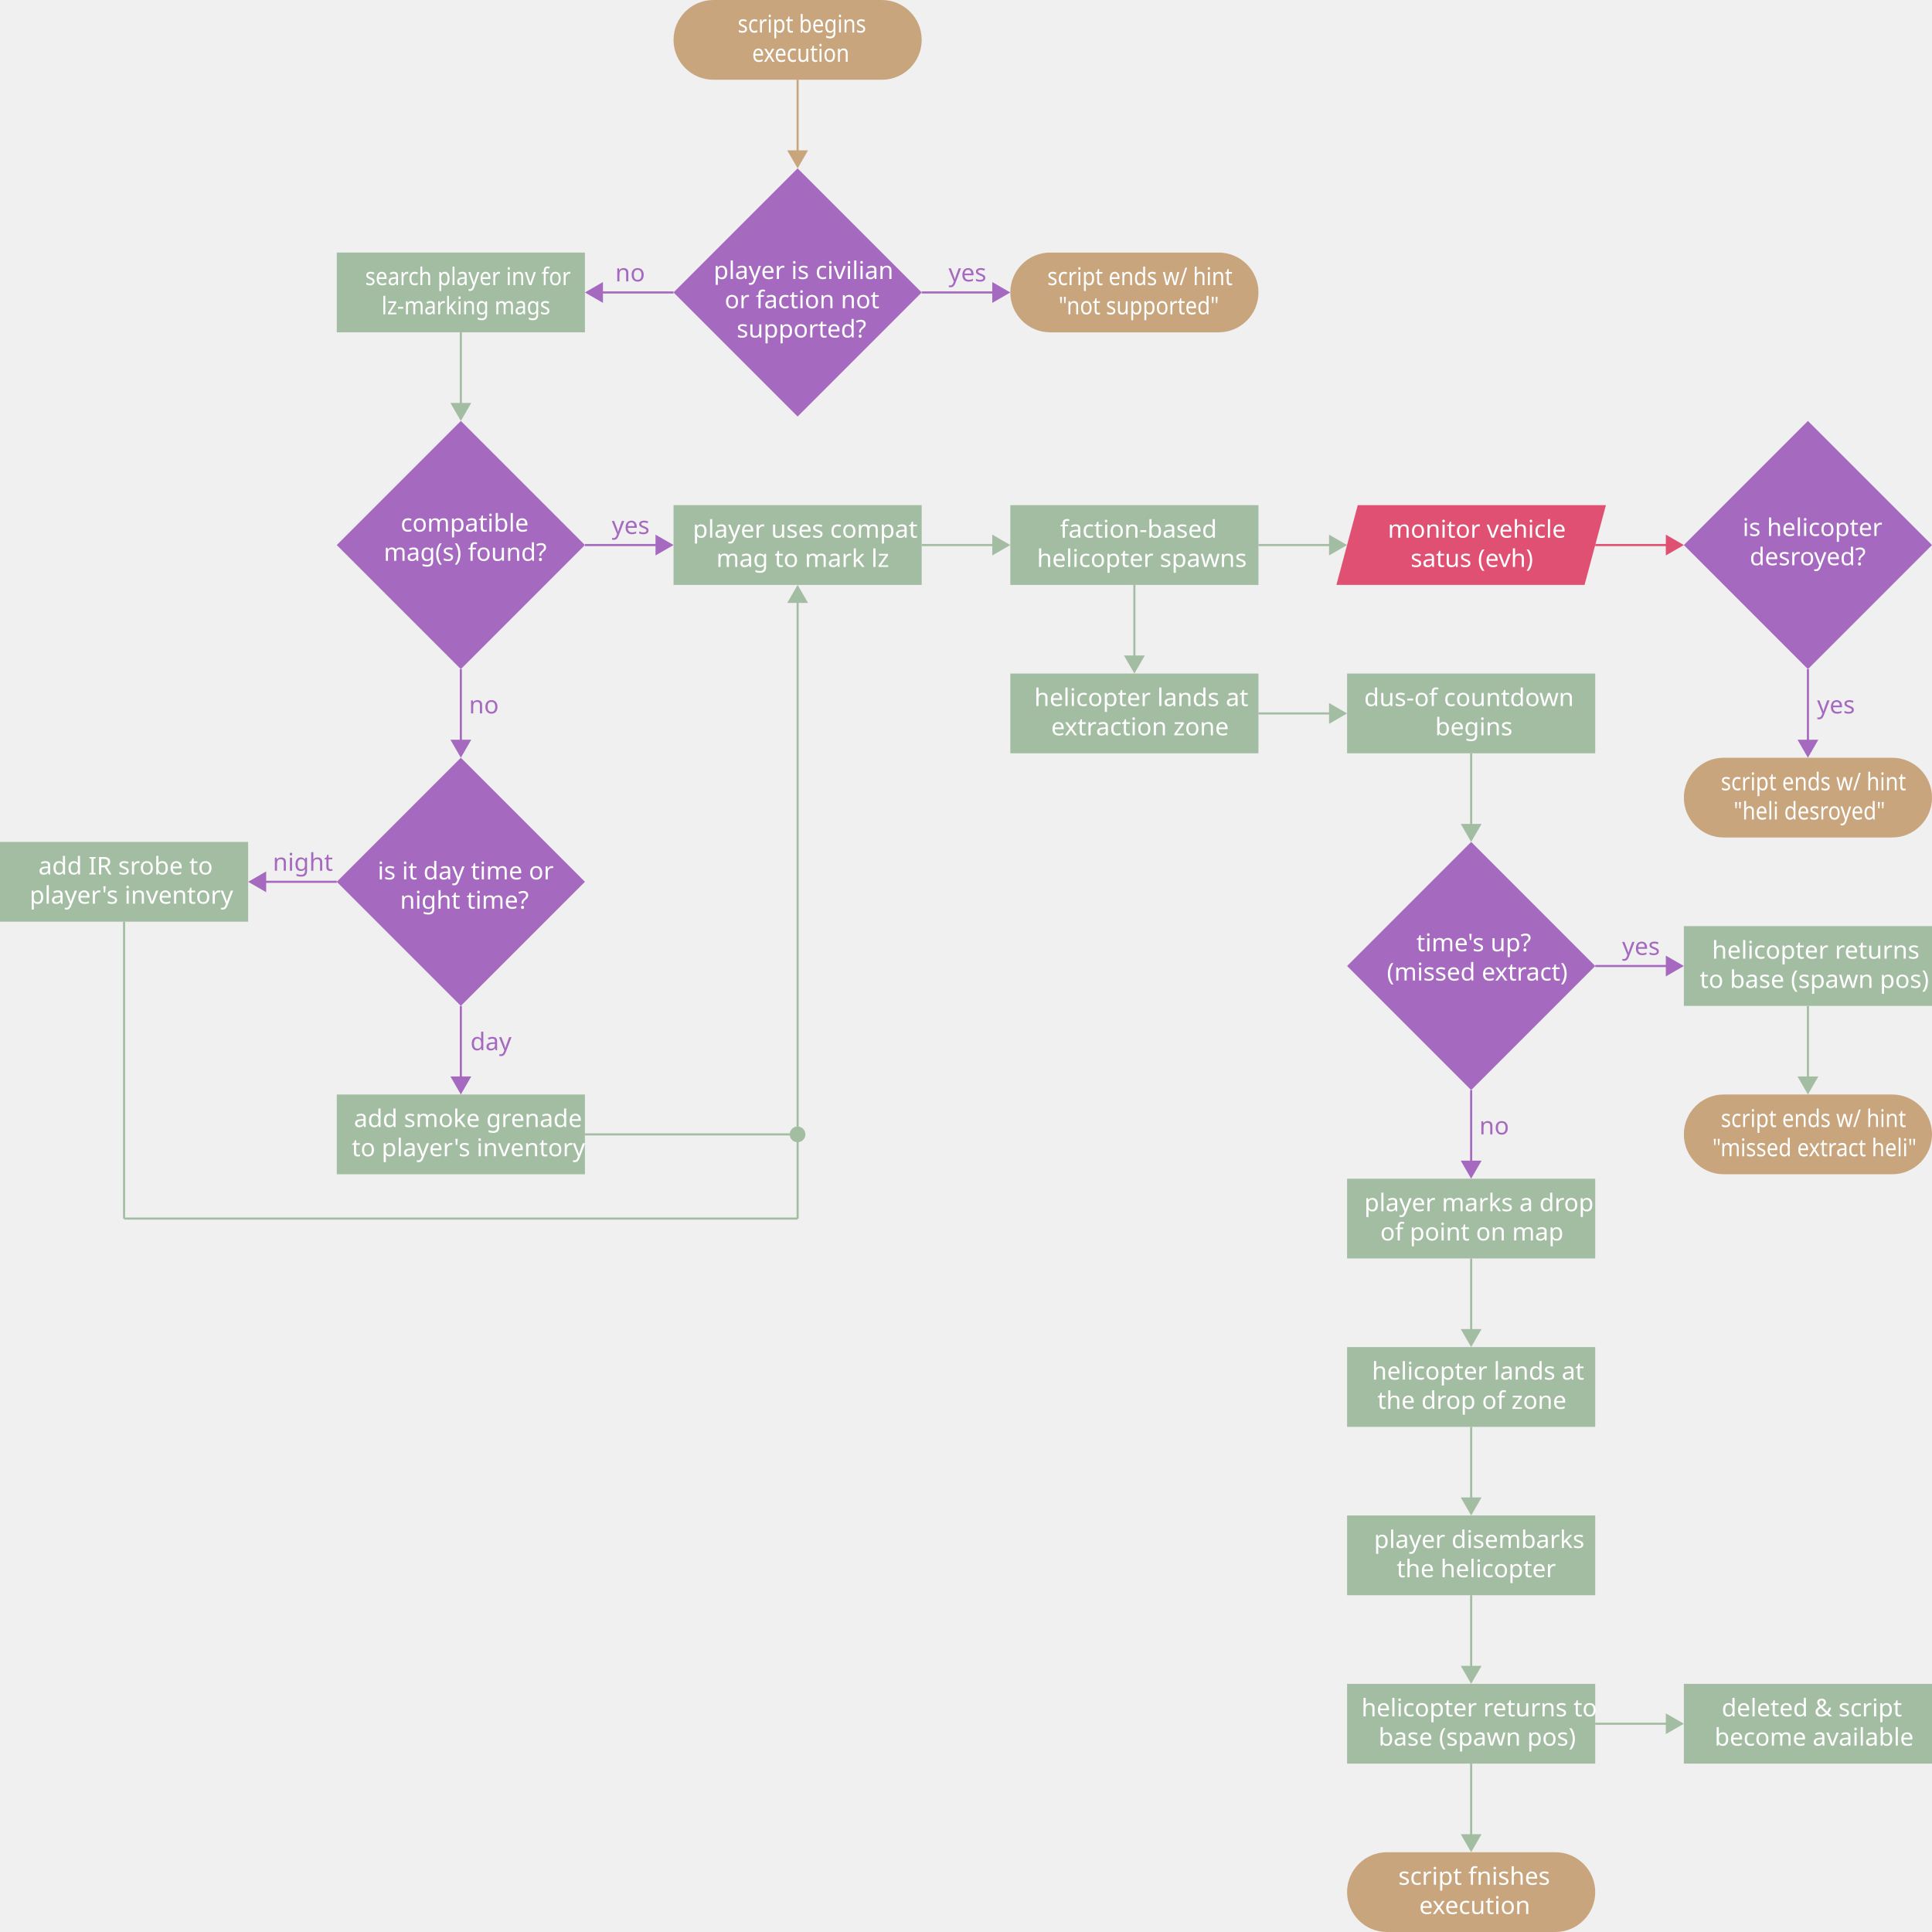
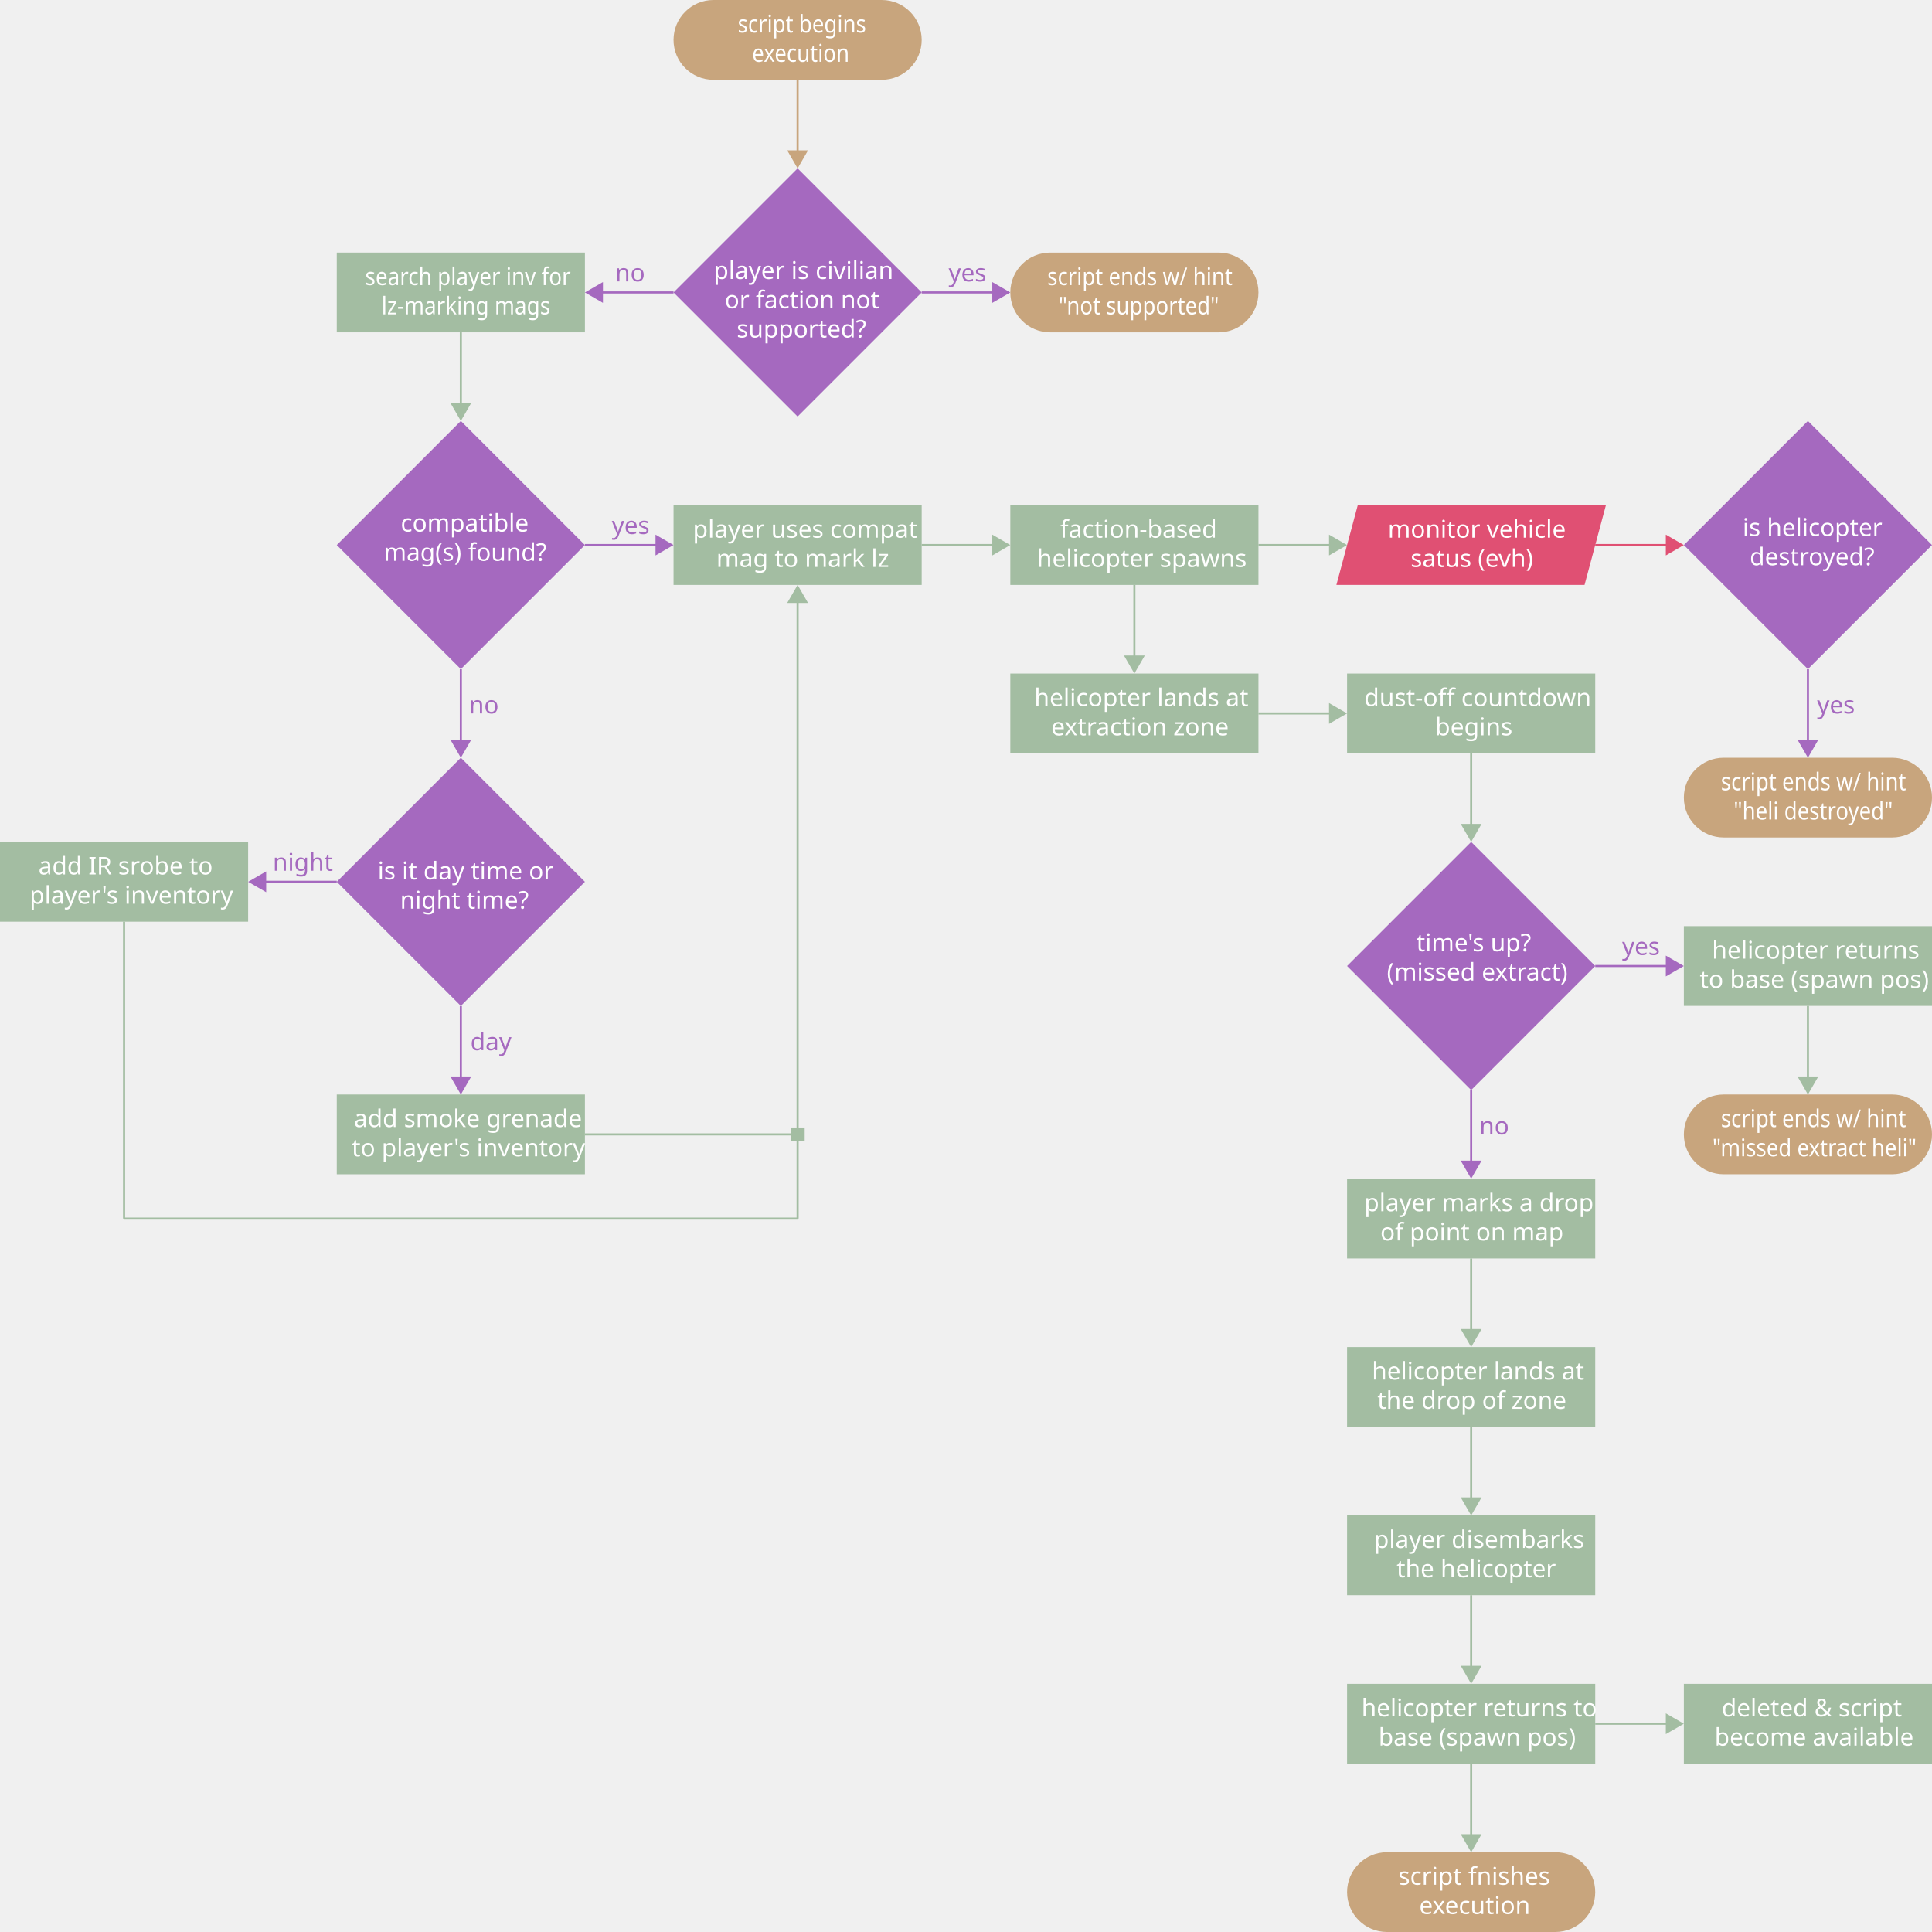
- <svg xmlns="http://www.w3.org/2000/svg" id="Layer_1" data-name="Layer 1" viewBox="0 0 462.619 462.619">
+ <svg xmlns="http://www.w3.org/2000/svg" viewBox="0 0 462.619 462.619">
  <defs>
-     <style>.cls-1,.cls-4,.cls-6,.cls-8{fill:none;stroke-miterlimit:10;stroke-width:0.5px;}.cls-1{stroke:#c8a57d;}.cls-2{fill:#c8a57d;}.cls-10,.cls-3{fill:#a569bf;}.cls-4{stroke:#a569bf;}.cls-5{fill:#a3bda2;}.cls-6{stroke:#a3bda2;}.cls-7{fill:#e05073;}.cls-8{stroke:#e05073;}.cls-10,.cls-9{font-size:5.836px;font-family:SegoeUI, Segoe UI;}.cls-9{fill:#fff;}</style>
+     <style>.a,.d,.f,.h{fill:none;stroke-miterlimit:10;stroke-width:0.5px;}.a{stroke:#c8a57d;}.b{fill:#c8a57d;}.c,.j{fill:#a569bf;}.d{stroke:#a569bf;}.e{fill:#a3bda2;}.f{stroke:#a3bda2;}.g{fill:#e05073;}.h{stroke:#e05073;}.i,.j{font-size:5.836px;font-family:SegoeUI, Segoe UI;}.i{fill:#fff;}</style>
  </defs>
-   <line class="cls-1" x1="190.99" y1="19.099" x2="190.99" y2="36.732" />
-   <polygon class="cls-2" points="188.496 36.003 190.989 40.32 193.482 36.003 188.496 36.003" />
-   <rect class="cls-2" x="161.28" width="59.419" height="19.099" rx="9.549" />
-   <rect class="cls-3" x="172.024" y="52.205" width="42.016" height="42.016" transform="translate(2.726 154.754) rotate(-45)" />
-   <line class="cls-4" x1="220.699" y1="70.029" x2="238.332" y2="70.029" />
-   <polygon class="cls-3" points="237.603 72.523 241.92 70.03 237.603 67.537 237.603 72.523" />
-   <rect class="cls-2" x="241.92" y="60.48" width="59.419" height="19.099" rx="9.549" />
-   <line class="cls-4" x1="161.28" y1="70.029" x2="143.647" y2="70.029" />
-   <polygon class="cls-3" points="144.376 67.536 140.059 70.029 144.376 72.522 144.376 67.536" />
-   <rect class="cls-5" x="80.64" y="60.48" width="59.419" height="19.099" />
-   <line class="cls-6" x1="110.349" y1="79.579" x2="110.349" y2="97.212" />
-   <polygon class="cls-5" points="107.856 96.483 110.349 100.8 112.842 96.483 107.856 96.483" />
-   <rect class="cls-3" x="91.384" y="112.685" width="42.016" height="42.016" transform="translate(-63.659 115.447) rotate(-45)" />
-   <line class="cls-4" x1="140.059" y1="130.51" x2="157.692" y2="130.51" />
-   <polygon class="cls-3" points="156.963 133.003 161.28 130.51 156.963 128.017 156.963 133.003" />
-   <line class="cls-6" x1="220.699" y1="130.51" x2="238.332" y2="130.51" />
-   <polygon class="cls-5" points="237.603 133.003 241.92 130.51 237.603 128.017 237.603 133.003" />
-   <rect class="cls-5" x="161.28" y="120.96" width="59.419" height="19.099" />
-   <rect class="cls-5" x="241.92" y="120.96" width="59.419" height="19.099" />
-   <line class="cls-6" x1="301.339" y1="130.51" x2="318.972" y2="130.51" />
-   <polygon class="cls-5" points="318.243 133.003 322.56 130.51 318.243 128.017 318.243 133.003" />
-   <polygon class="cls-7" points="379.42 140.059 320.001 140.059 325.119 120.96 384.538 120.96 379.42 140.059" />
-   <rect class="cls-3" x="413.944" y="112.685" width="42.016" height="42.016" transform="translate(30.817 343.532) rotate(-45)" />
-   <line class="cls-8" x1="381.979" y1="130.51" x2="399.612" y2="130.51" />
-   <polygon class="cls-7" points="398.883 133.003 403.2 130.51 398.883 128.017 398.883 133.003" />
-   <line class="cls-4" x1="432.91" y1="160.219" x2="432.91" y2="177.852" />
-   <polygon class="cls-3" points="430.416 177.123 432.909 181.44 435.402 177.123 430.416 177.123" />
-   <rect class="cls-2" x="403.2" y="181.44" width="59.419" height="19.099" rx="9.549" />
-   <line class="cls-6" x1="271.63" y1="140.059" x2="271.63" y2="157.692" />
-   <polygon class="cls-5" points="269.136 156.963 271.629 161.28 274.122 156.963 269.136 156.963" />
-   <rect class="cls-5" x="241.92" y="161.28" width="59.419" height="19.099" />
-   <line class="cls-6" x1="301.339" y1="170.83" x2="318.972" y2="170.83" />
-   <polygon class="cls-5" points="318.243 173.323 322.56 170.83 318.243 168.337 318.243 173.323" />
-   <rect class="cls-5" x="322.56" y="161.28" width="59.419" height="19.099" />
-   <line class="cls-6" x1="352.27" y1="180.379" x2="352.27" y2="198.012" />
-   <polygon class="cls-5" points="349.776 197.283 352.269 201.6 354.762 197.283 349.776 197.283" />
-   <rect class="cls-3" x="333.304" y="213.485" width="42.016" height="42.016" transform="translate(-64.079 316.034) rotate(-45)" />
-   <line class="cls-4" x1="381.979" y1="231.31" x2="399.612" y2="231.31" />
-   <polygon class="cls-3" points="398.883 233.803 403.2 231.31 398.883 228.817 398.883 233.803" />
-   <rect class="cls-5" x="403.2" y="221.76" width="59.419" height="19.099" />
-   <line class="cls-6" x1="432.91" y1="240.859" x2="432.91" y2="258.492" />
-   <polygon class="cls-5" points="430.416 257.763 432.909 262.08 435.402 257.763 430.416 257.763" />
-   <rect class="cls-2" x="403.2" y="262.08" width="59.419" height="19.099" rx="9.549" />
-   <line class="cls-4" x1="352.27" y1="261.019" x2="352.27" y2="278.652" />
-   <polygon class="cls-3" points="349.776 277.923 352.269 282.24 354.762 277.923 349.776 277.923" />
-   <rect class="cls-5" x="322.56" y="282.24" width="59.419" height="19.099" />
-   <line class="cls-6" x1="352.27" y1="301.339" x2="352.27" y2="318.972" />
-   <polygon class="cls-5" points="349.776 318.243 352.269 322.56 354.762 318.243 349.776 318.243" />
-   <rect class="cls-5" x="322.56" y="322.56" width="59.419" height="19.099" />
-   <line class="cls-6" x1="352.27" y1="341.659" x2="352.27" y2="359.292" />
-   <polygon class="cls-5" points="349.776 358.563 352.269 362.88 354.762 358.563 349.776 358.563" />
-   <rect class="cls-5" x="322.56" y="362.88" width="59.419" height="19.099" />
-   <line class="cls-6" x1="352.27" y1="381.979" x2="352.27" y2="399.612" />
-   <polygon class="cls-5" points="349.776 398.883 352.269 403.2 354.762 398.883 349.776 398.883" />
-   <rect class="cls-5" x="322.56" y="403.2" width="59.419" height="19.099" />
-   <line class="cls-6" x1="381.979" y1="412.75" x2="399.612" y2="412.75" />
-   <polygon class="cls-5" points="398.883 415.243 403.2 412.75 398.883 410.257 398.883 415.243" />
-   <rect class="cls-5" x="403.2" y="403.2" width="59.419" height="19.099" />
-   <line class="cls-6" x1="352.27" y1="422.299" x2="352.27" y2="439.932" />
-   <polygon class="cls-5" points="349.776 439.203 352.269 443.52 354.762 439.203 349.776 439.203" />
-   <rect class="cls-2" x="322.56" y="443.52" width="59.419" height="19.099" rx="9.549" />
-   <line class="cls-4" x1="110.349" y1="160.219" x2="110.349" y2="177.852" />
-   <polygon class="cls-3" points="107.856 177.123 110.349 181.44 112.842 177.123 107.856 177.123" />
-   <rect class="cls-3" x="91.384" y="193.325" width="42.016" height="42.016" transform="translate(-120.68 139.066) rotate(-45)" />
-   <line class="cls-4" x1="63.007" y1="211.15" x2="80.64" y2="211.15" />
-   <polygon class="cls-3" points="63.736 213.643 59.419 211.15 63.736 208.657 63.736 213.643" />
-   <line class="cls-4" x1="110.349" y1="240.859" x2="110.349" y2="258.492" />
-   <polygon class="cls-3" points="107.856 257.763 110.349 262.08 112.842 257.763 107.856 257.763" />
-   <rect class="cls-5" y="201.6" width="59.419" height="19.099" />
-   <rect class="cls-5" x="80.64" y="262.08" width="59.419" height="19.099" />
-   <line class="cls-6" x1="29.709" y1="220.699" x2="29.709" y2="291.79" />
-   <line class="cls-6" x1="190.99" y1="291.79" x2="29.709" y2="291.79" />
-   <line class="cls-6" x1="190.99" y1="291.79" x2="190.99" y2="143.647" />
-   <polygon class="cls-5" points="193.483 144.376 190.99 140.059 188.497 144.376 193.483 144.376" />
-   <line class="cls-6" x1="140.059" y1="271.63" x2="191.065" y2="271.63" />
-   <path class="cls-5" d="M193.014,276.693a1.88,1.88,0,1,0-1.88-1.88A1.88,1.88,0,0,0,193.014,276.693Z" transform="translate(-2.042 -3.183)" />
-   <text class="cls-9" transform="translate(176.649 7.786) scale(0.876 1)">
+   <line class="a" x1="190.99" y1="19.099" x2="190.99" y2="36.732" />
+   <polygon class="b" points="188.496 36.003 190.989 40.32 193.482 36.003 188.496 36.003" />
+   <rect class="b" x="161.28" width="59.419" height="19.099" rx="9.549" />
+   <rect class="c" x="172.024" y="52.205" width="42.016" height="42.016" transform="translate(2.726 154.754) rotate(-45)" />
+   <line class="d" x1="220.699" y1="70.029" x2="238.332" y2="70.029" />
+   <polygon class="c" points="237.603 72.523 241.92 70.03 237.603 67.537 237.603 72.523" />
+   <rect class="b" x="241.92" y="60.48" width="59.419" height="19.099" rx="9.549" />
+   <line class="d" x1="161.28" y1="70.029" x2="143.647" y2="70.029" />
+   <polygon class="c" points="144.376 67.536 140.059 70.029 144.376 72.522 144.376 67.536" />
+   <rect class="e" x="80.64" y="60.48" width="59.419" height="19.099" />
+   <line class="f" x1="110.349" y1="79.579" x2="110.349" y2="97.212" />
+   <polygon class="e" points="107.856 96.483 110.349 100.8 112.842 96.483 107.856 96.483" />
+   <rect class="c" x="91.384" y="112.685" width="42.016" height="42.016" transform="translate(-63.659 115.447) rotate(-45)" />
+   <line class="d" x1="140.059" y1="130.51" x2="157.692" y2="130.51" />
+   <polygon class="c" points="156.963 133.003 161.28 130.51 156.963 128.017 156.963 133.003" />
+   <line class="f" x1="220.699" y1="130.51" x2="238.332" y2="130.51" />
+   <polygon class="e" points="237.603 133.003 241.92 130.51 237.603 128.017 237.603 133.003" />
+   <rect class="e" x="161.28" y="120.96" width="59.419" height="19.099" />
+   <rect class="e" x="241.92" y="120.96" width="59.419" height="19.099" />
+   <line class="f" x1="301.339" y1="130.51" x2="318.972" y2="130.51" />
+   <polygon class="e" points="318.243 133.003 322.56 130.51 318.243 128.017 318.243 133.003" />
+   <polygon class="g" points="379.42 140.059 320.001 140.059 325.119 120.96 384.538 120.96 379.42 140.059" />
+   <rect class="c" x="413.944" y="112.685" width="42.016" height="42.016" transform="translate(30.817 343.532) rotate(-45)" />
+   <line class="h" x1="381.979" y1="130.51" x2="399.612" y2="130.51" />
+   <polygon class="g" points="398.883 133.003 403.2 130.51 398.883 128.017 398.883 133.003" />
+   <line class="d" x1="432.91" y1="160.219" x2="432.91" y2="177.852" />
+   <polygon class="c" points="430.416 177.123 432.909 181.44 435.402 177.123 430.416 177.123" />
+   <rect class="b" x="403.2" y="181.44" width="59.419" height="19.099" rx="9.549" />
+   <line class="f" x1="271.63" y1="140.059" x2="271.63" y2="157.692" />
+   <polygon class="e" points="269.136 156.963 271.629 161.28 274.122 156.963 269.136 156.963" />
+   <rect class="e" x="241.92" y="161.28" width="59.419" height="19.099" />
+   <line class="f" x1="301.339" y1="170.83" x2="318.972" y2="170.83" />
+   <polygon class="e" points="318.243 173.323 322.56 170.83 318.243 168.337 318.243 173.323" />
+   <rect class="e" x="322.56" y="161.28" width="59.419" height="19.099" />
+   <line class="f" x1="352.27" y1="180.379" x2="352.27" y2="198.012" />
+   <polygon class="e" points="349.776 197.283 352.269 201.6 354.762 197.283 349.776 197.283" />
+   <rect class="c" x="333.304" y="213.485" width="42.016" height="42.016" transform="translate(-64.079 316.034) rotate(-45)" />
+   <line class="d" x1="381.979" y1="231.31" x2="399.612" y2="231.31" />
+   <polygon class="c" points="398.883 233.803 403.2 231.31 398.883 228.817 398.883 233.803" />
+   <rect class="e" x="403.2" y="221.76" width="59.419" height="19.099" />
+   <line class="f" x1="432.91" y1="240.859" x2="432.91" y2="258.492" />
+   <polygon class="e" points="430.416 257.763 432.909 262.08 435.402 257.763 430.416 257.763" />
+   <rect class="b" x="403.2" y="262.08" width="59.419" height="19.099" rx="9.549" />
+   <line class="d" x1="352.27" y1="261.019" x2="352.27" y2="278.652" />
+   <polygon class="c" points="349.776 277.923 352.269 282.24 354.762 277.923 349.776 277.923" />
+   <rect class="e" x="322.56" y="282.24" width="59.419" height="19.099" />
+   <line class="f" x1="352.27" y1="301.339" x2="352.27" y2="318.972" />
+   <polygon class="e" points="349.776 318.243 352.269 322.56 354.762 318.243 349.776 318.243" />
+   <rect class="e" x="322.56" y="322.56" width="59.419" height="19.099" />
+   <line class="f" x1="352.27" y1="341.659" x2="352.27" y2="359.292" />
+   <polygon class="e" points="349.776 358.563 352.269 362.88 354.762 358.563 349.776 358.563" />
+   <rect class="e" x="322.56" y="362.88" width="59.419" height="19.099" />
+   <line class="f" x1="352.27" y1="381.979" x2="352.27" y2="399.612" />
+   <polygon class="e" points="349.776 398.883 352.269 403.2 354.762 398.883 349.776 398.883" />
+   <rect class="e" x="322.56" y="403.2" width="59.419" height="19.099" />
+   <line class="f" x1="381.979" y1="412.75" x2="399.612" y2="412.75" />
+   <polygon class="e" points="398.883 415.243 403.2 412.75 398.883 410.257 398.883 415.243" />
+   <rect class="e" x="403.2" y="403.2" width="59.419" height="19.099" />
+   <line class="f" x1="352.27" y1="422.299" x2="352.27" y2="439.932" />
+   <polygon class="e" points="349.776 439.203 352.269 443.52 354.762 439.203 349.776 439.203" />
+   <rect class="b" x="322.56" y="443.52" width="59.419" height="19.099" rx="9.549" />
+   <line class="d" x1="110.349" y1="160.219" x2="110.349" y2="177.852" />
+   <polygon class="c" points="107.856 177.123 110.349 181.44 112.842 177.123 107.856 177.123" />
+   <rect class="c" x="91.384" y="193.325" width="42.016" height="42.016" transform="translate(-120.68 139.066) rotate(-45)" />
+   <line class="d" x1="63.007" y1="211.15" x2="80.64" y2="211.15" />
+   <polygon class="c" points="63.736 213.643 59.419 211.15 63.736 208.657 63.736 213.643" />
+   <line class="d" x1="110.349" y1="240.859" x2="110.349" y2="258.492" />
+   <polygon class="c" points="107.856 257.763 110.349 262.08 112.842 257.763 107.856 257.763" />
+   <rect class="e" y="201.6" width="59.419" height="19.099" />
+   <rect class="e" x="80.64" y="262.08" width="59.419" height="19.099" />
+   <line class="f" x1="29.709" y1="220.699" x2="29.709" y2="291.79" />
+   <line class="f" x1="190.99" y1="291.79" x2="29.709" y2="291.79" />
+   <line class="f" x1="190.99" y1="291.79" x2="190.99" y2="143.647" />
+   <polygon class="e" points="193.483 144.376 190.99 140.059 188.497 144.376 193.483 144.376" />
+   <line class="f" x1="140.059" y1="271.63" x2="191.113" y2="271.63" />
+   <rect class="e" x="189.38" y="269.979" width="3.301" height="3.301" />
+   <text class="i" transform="translate(176.649 7.786) scale(0.876 1)">
    <tspan xml:space="preserve">script begins  </tspan>
    <tspan x="3.92" y="7.003">execution</tspan>
  </text>
-   <text class="cls-9" transform="translate(87.443 68.265) scale(0.884 1)">search player inv for <tspan x="4.427" y="7.003">lz-marking mags</tspan>
+   <text class="i" transform="translate(87.443 68.265) scale(0.884 1)">search player inv for <tspan x="4.427" y="7.003">lz-marking mags</tspan>
  </text>
-   <text class="cls-9" transform="translate(250.788 68.265) scale(0.876 1)">
+   <text class="i" transform="translate(250.788 68.265) scale(0.876 1)">
    <tspan xml:space="preserve">script ends w/ hint  </tspan>
    <tspan x="3.072" y="7.003">"not supported"</tspan>
  </text>
-   <text class="cls-9" transform="translate(170.879 66.799)">player is civilian <tspan x="2.636" y="7.003">or faction not </tspan>
+   <text class="i" transform="translate(170.879 66.799)">player is civilian <tspan x="2.636" y="7.003">or faction not </tspan>
    <tspan x="5.525" y="14.006">supported?</tspan>
  </text>
-   <text class="cls-9" transform="translate(95.936 127.278)">compatible <tspan x="-4.052" y="7.003">mag(s) found?</tspan>
+   <text class="i" transform="translate(95.936 127.278)">compatible <tspan x="-4.052" y="7.003">mag(s) found?</tspan>
  </text>
-   <text class="cls-9" transform="translate(165.895 128.746) scale(1.009 1)">player uses compat <tspan x="5.569" y="7.003">mag to mark lz</tspan>
+   <text class="i" transform="translate(165.895 128.746) scale(1.009 1)">player uses compat <tspan x="5.569" y="7.003">mag to mark lz</tspan>
  </text>
-   <text class="cls-9" transform="translate(253.819 128.746) scale(1.009 1)">faction-based <tspan x="-5.477" y="7.003">helicopter spawns</tspan>
+   <text class="i" transform="translate(253.819 128.746) scale(1.009 1)">faction-based <tspan x="-5.477" y="7.003">helicopter spawns</tspan>
  </text>
-   <text class="cls-9" transform="translate(332.314 128.746)">monitor vehicle <tspan x="5.457" y="7.003">satus (evh)</tspan>
+   <text class="i" transform="translate(332.314 128.746)">monitor vehicle <tspan x="5.457" y="7.003">satus (evh)</tspan>
  </text>
-   <text class="cls-9" transform="translate(247.652 169.065) scale(1.009 1)">helicopter lands at <tspan x="4.001" y="7.003">extraction zone</tspan>
+   <text class="i" transform="translate(247.652 169.065) scale(1.009 1)">helicopter lands at <tspan x="4.001" y="7.003">extraction zone</tspan>
  </text>
-   <text class="cls-9" transform="translate(326.643 169.065) scale(1.009 1)">dus-of countdown <tspan x="16.842" y="7.003">begins</tspan>
+   <text class="i" transform="translate(412.067 189.225) scale(0.876 1)">
+     <tspan xml:space="preserve">script ends w/ hint  </tspan>
+     <tspan x="3.483" y="7.003">"heli destroyed"</tspan>
  </text>
-   <text class="cls-9" transform="translate(412.067 189.225) scale(0.876 1)">
-     <tspan xml:space="preserve">script ends w/ hint  </tspan>
-     <tspan x="3.483" y="7.003">"heli desroyed"</tspan>
+   <text class="i" transform="translate(409.928 229.546) scale(1.009 1)">helicopter returns <tspan x="-2.906" y="7.003">to base (spawn pos)</tspan>
  </text>
-   <text class="cls-9" transform="translate(409.928 229.546) scale(1.009 1)">helicopter returns <tspan x="-2.906" y="7.003">to base (spawn pos)</tspan>
-   </text>
-   <text class="cls-9" transform="translate(412.067 269.865) scale(0.876 1)">
+   <text class="i" transform="translate(412.067 269.865) scale(0.876 1)">
    <tspan xml:space="preserve">script ends w/ hint  </tspan>
    <tspan x="-2.321" y="7.003">"missed extract heli"</tspan>
  </text>
-   <text class="cls-9" transform="translate(326.669 290.025)">player marks a drop <tspan x="3.831" y="7.003">of point on map</tspan>
+   <text class="i" transform="translate(326.669 290.025)">player marks a drop <tspan x="3.831" y="7.003">of point on map</tspan>
  </text>
-   <text class="cls-9" transform="translate(328.506 330.346)">helicopter lands at <tspan x="1.311" y="7.003">the drop of zone</tspan>
+   <text class="i" transform="translate(328.506 330.346)">helicopter lands at <tspan x="1.311" y="7.003">the drop of zone</tspan>
  </text>
-   <text class="cls-9" transform="translate(329.006 370.666)">player disembarks <tspan x="5.405" y="7.003">the helicopter</tspan>
+   <text class="i" transform="translate(329.006 370.666)">player disembarks <tspan x="5.405" y="7.003">the helicopter</tspan>
  </text>
-   <text class="cls-9" transform="translate(325.996 410.986)">helicopter returns to <tspan x="4.089" y="7.003">base (spawn pos)</tspan>
+   <text class="i" transform="translate(325.996 410.986)">helicopter returns to <tspan x="4.089" y="7.003">base (spawn pos)</tspan>
  </text>
-   <text class="cls-9" transform="translate(412.255 410.986)">deleted &amp; script <tspan x="-1.695" y="7.003">become available</tspan>
+   <text class="i" transform="translate(412.255 410.986)">deleted &amp; script <tspan x="-1.695" y="7.003">become available</tspan>
  </text>
-   <text class="cls-9" transform="translate(334.829 451.306)">script fnishes <tspan x="4.994" y="7.003">execution</tspan>
+   <text class="i" transform="translate(334.829 451.306)">script fnishes <tspan x="4.994" y="7.003">execution</tspan>
  </text>
-   <text class="cls-9" transform="translate(84.754 269.865)">add smoke grenade <tspan x="-0.527" y="7.003">to player's inventory</tspan>
+   <text class="i" transform="translate(84.754 269.865)">add smoke grenade <tspan x="-0.527" y="7.003">to player's inventory</tspan>
  </text>
-   <text class="cls-9" transform="translate(9.205 209.386)">
+   <text class="i" transform="translate(9.205 209.386)">
    <tspan xml:space="preserve">add IR srobe to  </tspan>
    <tspan x="-2.12" y="7.003">player's inventory</tspan>
  </text>
-   <text class="cls-9" transform="translate(90.438 210.571)">is it day time or <tspan x="5.353" y="7.003">night time?</tspan>
+   <text class="i" transform="translate(90.438 210.571)">is it day time or <tspan x="5.353" y="7.003">night time?</tspan>
  </text>
-   <text class="cls-9" transform="translate(339.152 227.782)">time's up? <tspan x="-7.072" y="7.003">(missed extract)</tspan>
+   <text class="i" transform="translate(339.152 227.782)">time's up? <tspan x="-7.072" y="7.003">(missed extract)</tspan>
  </text>
-   <text class="cls-9" transform="translate(417.273 128.34)">is helicopter <tspan x="1.704" y="7.003">desroyed?</tspan>
+   <text class="i" transform="translate(417.273 128.34)">is helicopter <tspan x="1.704" y="7.003">destroyed?</tspan>
  </text>
-   <text class="cls-10" transform="translate(227.133 67.377)">yes</text>
-   <text class="cls-10" transform="translate(147.309 67.377)">no</text>
-   <text class="cls-10" transform="translate(146.494 127.857)">yes</text>
-   <text class="cls-10" transform="translate(112.294 170.829)">no</text>
-   <text class="cls-10" transform="translate(65.313 208.497)">night</text>
-   <text class="cls-10" transform="translate(112.632 251.47)">day</text>
-   <text class="cls-10" transform="translate(435.1 170.829)">yes</text>
-   <text class="cls-10" transform="translate(388.414 228.657)">yes</text>
-   <text class="cls-10" transform="translate(354.214 271.63)">no</text>
+   <text class="j" transform="translate(227.133 67.377)">yes</text>
+   <text class="j" transform="translate(147.309 67.377)">no</text>
+   <text class="j" transform="translate(146.494 127.857)">yes</text>
+   <text class="j" transform="translate(112.294 170.829)">no</text>
+   <text class="j" transform="translate(65.313 208.497)">night</text>
+   <text class="j" transform="translate(112.632 251.47)">day</text>
+   <text class="j" transform="translate(435.1 170.829)">yes</text>
+   <text class="j" transform="translate(388.414 228.657)">yes</text>
+   <text class="j" transform="translate(354.214 271.63)">no</text>
+   <text class="i" transform="translate(326.643 169.065) scale(1.009 1)">dust-off countdown <tspan x="16.842" y="7.003">begins</tspan>
+   </text>
</svg>
